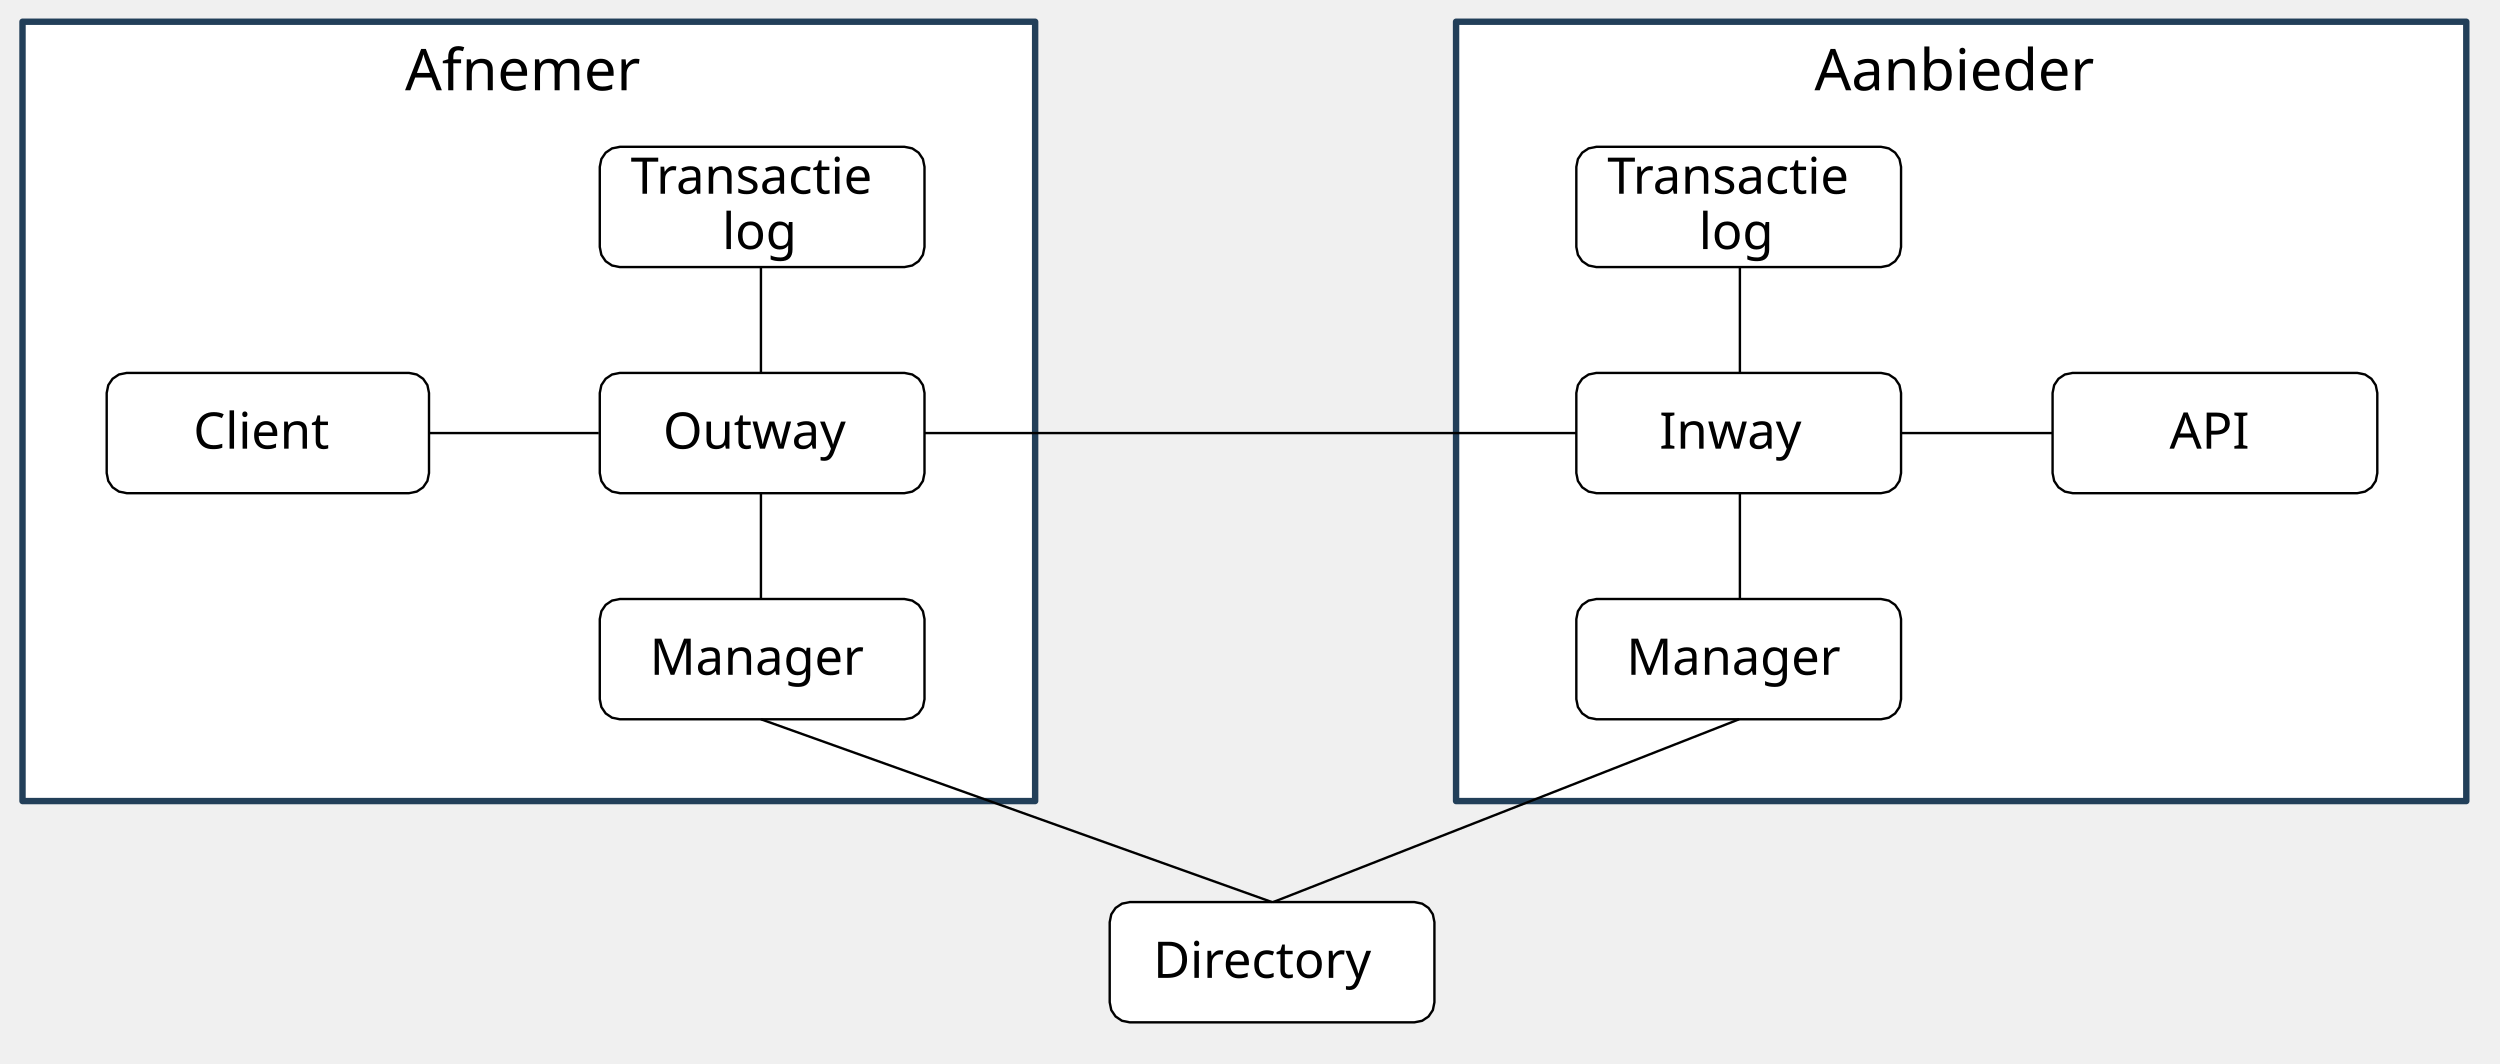
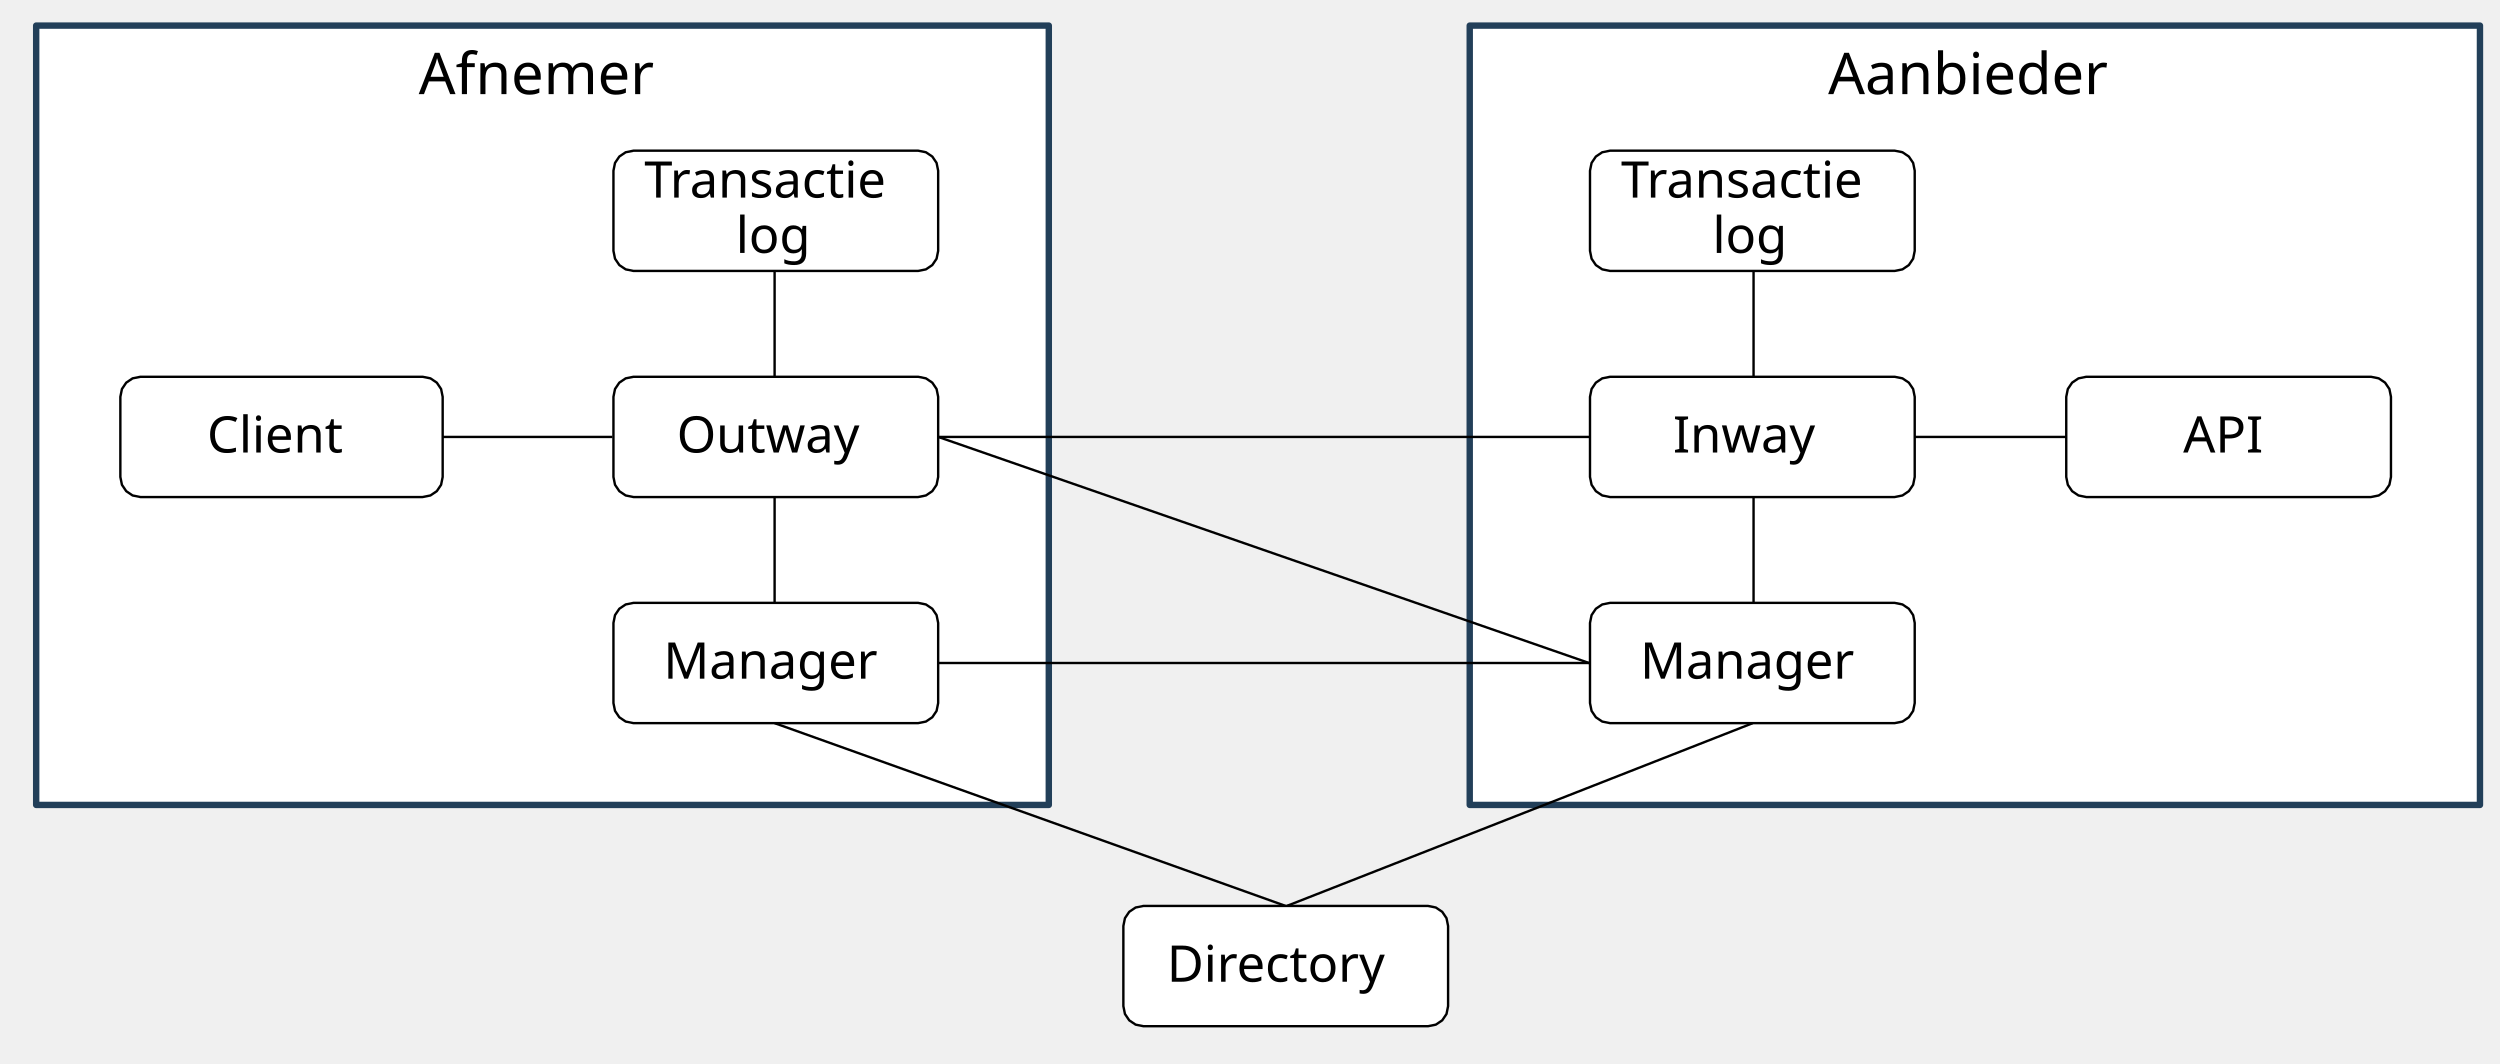
<svg xmlns="http://www.w3.org/2000/svg" width="275mm" height="117mm" viewBox="0 0 275 117" version="1.1" id="svg1">
  <defs id="defs1">
    <clipPath id="clip0">
      <rect x="152" y="216" width="1019" height="420" id="rect1" />
    </clipPath>
    <clipPath id="clip0-6">
      <rect x="152" y="216" width="1019" height="420" id="rect1-8" />
    </clipPath>
+     <clipPath id="clip0-8">
+       <rect x="152" y="216" width="1019" height="420" id="rect1-2" />
+     </clipPath>
+     <clipPath id="clip0-85">
+       <rect x="152" y="216" width="1019" height="420" id="rect1-4" />
+     </clipPath>
  </defs>
  <g id="layer1">
-     <g clip-path="url(#clip0-6)" transform="matrix(0.2645833,0,0,0.2645833,-38.13769,-55.68461)" id="g29">
+     <g clip-path="url(#clip0-85)" transform="matrix(0.2645833,0,0,0.2645833,-36.63461,-55.25986)" id="g31">
      <rect x="153.5" y="219.5" width="421" height="324" stroke="#223f59" stroke-width="2.667" stroke-linejoin="round" stroke-miterlimit="10" fill="#ffffff" id="rect2" />
      <text font-family="Verdana, Verdana_MSFontService, sans-serif" font-weight="400" font-size="24px" transform="translate(312.538,248)" id="text2">Afnemer</text>
      <rect x="749.5" y="219.5" width="420" height="324" stroke="#223f59" stroke-width="2.667" stroke-linejoin="round" stroke-miterlimit="10" fill="#ffffff" id="rect3" />
      <text font-family="Verdana, Verdana_MSFontService, sans-serif" font-weight="400" font-size="24px" transform="translate(898.503,248)" id="text3">Aanbieder</text>
      <path d="m 393.5,467.833 c 0,-4.602 3.731,-8.333 8.333,-8.333 h 118.334 c 4.602,0 8.333,3.731 8.333,8.333 v 33.334 c 0,4.602 -3.731,8.333 -8.333,8.333 H 401.833 c -4.602,0 -8.333,-3.731 -8.333,-8.333 z" fill="#ffffff" fill-rule="evenodd" id="path3" />
      <path d="m 393,467.833 c 0,-0.033 0.003,-0.066 0.01,-0.098 l 0.655,-3.244 c 0.013,-0.065 0.039,-0.126 0.075,-0.181 l 1.786,-2.649 c 0.036,-0.053 0.082,-0.099 0.135,-0.135 l 2.649,-1.786 c 0.055,-0.036 0.116,-0.062 0.181,-0.075 l 3.244,-0.655 c 0.032,-0.007 0.065,-0.01 0.098,-0.01 h 118.334 c 0.033,0 0.066,0.003 0.099,0.01 l 3.243,0.655 c 0.065,0.013 0.126,0.039 0.181,0.075 l 2.649,1.786 c 0.053,0.036 0.099,0.082 0.135,0.135 l 1.786,2.649 c 0.037,0.055 0.062,0.116 0.075,0.181 l 0.655,3.244 c 0.007,0.032 0.01,0.065 0.01,0.098 v 33.334 c 0,0.033 -0.003,0.066 -0.01,0.099 l -0.655,3.243 c -0.013,0.065 -0.038,0.126 -0.075,0.181 l -1.786,2.649 c -0.036,0.053 -0.082,0.099 -0.135,0.135 l -2.649,1.786 c -0.055,0.037 -0.116,0.062 -0.181,0.075 l -3.243,0.655 c -0.033,0.007 -0.066,0.01 -0.099,0.01 H 401.833 c -0.033,0 -0.066,-0.003 -0.098,-0.01 l -3.244,-0.655 c -0.065,-0.013 -0.126,-0.038 -0.181,-0.075 l -2.649,-1.786 c -0.053,-0.036 -0.099,-0.082 -0.135,-0.135 l -1.786,-2.649 c -0.036,-0.055 -0.062,-0.116 -0.075,-0.181 l -0.655,-3.243 C 393.003,501.233 393,501.2 393,501.167 Z m 1,33.334 -0.01,-0.099 0.655,3.243 -0.075,-0.18 1.785,2.649 -0.135,-0.135 2.649,1.786 -0.18,-0.076 3.243,0.655 -0.099,-0.01 h 118.334 l -0.099,0.01 3.243,-0.655 -0.18,0.076 2.649,-1.786 -0.135,0.135 1.786,-2.649 -0.076,0.18 0.655,-3.243 -0.01,0.099 v -33.334 l 0.01,0.099 -0.655,-3.243 0.076,0.18 -1.786,-2.649 0.135,0.135 -2.649,-1.785 0.18,0.075 -3.243,-0.655 0.099,0.01 H 401.833 l 0.099,-0.01 -3.243,0.655 0.18,-0.075 -2.649,1.785 0.135,-0.135 -1.785,2.649 0.075,-0.18 -0.655,3.243 0.01,-0.099 z" id="path4" />
      <text font-family="Verdana, Verdana_MSFontService, sans-serif" font-weight="400" font-size="21px" transform="translate(414.294,491)" id="text4">Manager</text>
      <path d="m 799.5,467.833 c 0,-4.602 3.731,-8.333 8.333,-8.333 h 118.334 c 4.602,0 8.333,3.731 8.333,8.333 v 33.334 c 0,4.602 -3.731,8.333 -8.333,8.333 H 807.833 c -4.602,0 -8.333,-3.731 -8.333,-8.333 z" fill="#ffffff" fill-rule="evenodd" id="path5" />
      <path d="m 799,467.833 c 0,-0.033 0.003,-0.066 0.01,-0.098 l 0.655,-3.244 c 0.013,-0.065 0.039,-0.126 0.075,-0.181 l 1.786,-2.649 c 0.036,-0.053 0.082,-0.099 0.135,-0.135 l 2.649,-1.786 c 0.055,-0.036 0.116,-0.062 0.181,-0.075 l 3.243,-0.655 c 0.033,-0.007 0.066,-0.01 0.099,-0.01 h 118.334 c 0.033,0 0.066,0.003 0.099,0.01 l 3.243,0.655 c 0.065,0.013 0.126,0.039 0.181,0.075 l 2.649,1.786 c 0.053,0.036 0.099,0.082 0.135,0.135 l 1.786,2.649 c 0.037,0.055 0.062,0.116 0.075,0.181 l 0.655,3.244 c 0.007,0.032 0.01,0.065 0.01,0.098 v 33.334 c 0,0.033 -0.003,0.066 -0.01,0.099 l -0.655,3.243 c -0.013,0.065 -0.038,0.126 -0.075,0.181 l -1.786,2.649 c -0.036,0.053 -0.082,0.099 -0.135,0.135 l -2.649,1.786 c -0.055,0.037 -0.116,0.062 -0.181,0.075 l -3.243,0.655 c -0.033,0.007 -0.066,0.01 -0.099,0.01 H 807.833 c -0.033,0 -0.066,-0.003 -0.099,-0.01 l -3.243,-0.655 c -0.065,-0.013 -0.126,-0.038 -0.181,-0.075 l -2.649,-1.786 c -0.053,-0.036 -0.099,-0.082 -0.135,-0.135 l -1.786,-2.649 c -0.036,-0.055 -0.062,-0.116 -0.075,-0.181 l -0.655,-3.243 C 799.003,501.233 799,501.2 799,501.167 Z m 1,33.334 -0.01,-0.099 0.655,3.243 -0.075,-0.18 1.785,2.649 -0.135,-0.135 2.649,1.786 -0.18,-0.076 3.243,0.655 -0.099,-0.01 h 118.334 l -0.099,0.01 3.243,-0.655 -0.18,0.076 2.649,-1.786 -0.135,0.135 1.786,-2.649 -0.076,0.18 0.655,-3.243 -0.01,0.099 v -33.334 l 0.01,0.099 -0.655,-3.243 0.076,0.18 -1.786,-2.649 0.135,0.135 -2.649,-1.785 0.18,0.075 -3.243,-0.655 0.099,0.01 H 807.833 l 0.099,-0.01 -3.243,0.655 0.18,-0.075 -2.649,1.785 0.135,-0.135 -1.785,2.649 0.075,-0.18 -0.655,3.243 0.01,-0.099 z" id="path6" />
      <text font-family="Verdana, Verdana_MSFontService, sans-serif" font-weight="400" font-size="21px" transform="translate(820.347,491)" id="text6">Manager</text>
      <path d="m 393.5,373.833 c 0,-4.602 3.731,-8.333 8.333,-8.333 h 118.334 c 4.602,0 8.333,3.731 8.333,8.333 v 33.334 c 0,4.602 -3.731,8.333 -8.333,8.333 H 401.833 c -4.602,0 -8.333,-3.731 -8.333,-8.333 z" fill="#ffffff" fill-rule="evenodd" id="path7" />
      <path d="m 393,373.833 c 0,-0.033 0.003,-0.066 0.01,-0.098 l 0.655,-3.244 c 0.013,-0.065 0.039,-0.126 0.075,-0.181 l 1.786,-2.649 c 0.036,-0.053 0.082,-0.099 0.135,-0.135 l 2.649,-1.786 c 0.055,-0.036 0.116,-0.062 0.181,-0.075 l 3.244,-0.655 c 0.032,-0.007 0.065,-0.01 0.098,-0.01 h 118.334 c 0.033,0 0.066,0.003 0.099,0.01 l 3.243,0.655 c 0.065,0.013 0.126,0.039 0.181,0.075 l 2.649,1.786 c 0.053,0.036 0.099,0.082 0.135,0.135 l 1.786,2.649 c 0.037,0.055 0.062,0.116 0.075,0.181 l 0.655,3.244 c 0.007,0.032 0.01,0.065 0.01,0.098 v 33.334 c 0,0.033 -0.003,0.066 -0.01,0.099 l -0.655,3.243 c -0.013,0.065 -0.038,0.126 -0.075,0.181 l -1.786,2.649 c -0.036,0.053 -0.082,0.099 -0.135,0.135 l -2.649,1.786 c -0.055,0.037 -0.116,0.062 -0.181,0.075 l -3.243,0.655 c -0.033,0.007 -0.066,0.01 -0.099,0.01 H 401.833 c -0.033,0 -0.066,-0.003 -0.098,-0.01 l -3.244,-0.655 c -0.065,-0.013 -0.126,-0.038 -0.181,-0.075 l -2.649,-1.786 c -0.053,-0.036 -0.099,-0.082 -0.135,-0.135 l -1.786,-2.649 c -0.036,-0.055 -0.062,-0.116 -0.075,-0.181 l -0.655,-3.243 C 393.003,407.233 393,407.2 393,407.167 Z m 1,33.334 -0.01,-0.099 0.655,3.243 -0.075,-0.18 1.785,2.649 -0.135,-0.135 2.649,1.786 -0.18,-0.076 3.243,0.655 -0.099,-0.01 h 118.334 l -0.099,0.01 3.243,-0.655 -0.18,0.076 2.649,-1.786 -0.135,0.135 1.786,-2.649 -0.076,0.18 0.655,-3.243 -0.01,0.099 v -33.334 l 0.01,0.099 -0.655,-3.243 0.076,0.18 -1.786,-2.649 0.135,0.135 -2.649,-1.785 0.18,0.075 -3.243,-0.655 0.099,0.01 H 401.833 l 0.099,-0.01 -3.243,0.655 0.18,-0.075 -2.649,1.785 0.135,-0.135 -1.785,2.649 0.075,-0.18 -0.655,3.243 0.01,-0.099 z" id="path8" />
      <text font-family="Verdana, Verdana_MSFontService, sans-serif" font-weight="400" font-size="21px" transform="translate(419.814,397)" id="text8">Outway</text>
      <path d="m 799.5,373.833 c 0,-4.602 3.731,-8.333 8.333,-8.333 h 118.334 c 4.602,0 8.333,3.731 8.333,8.333 v 33.334 c 0,4.602 -3.731,8.333 -8.333,8.333 H 807.833 c -4.602,0 -8.333,-3.731 -8.333,-8.333 z" fill="#ffffff" fill-rule="evenodd" id="path9" />
      <path d="m 799,373.833 c 0,-0.033 0.003,-0.066 0.01,-0.098 l 0.655,-3.244 c 0.013,-0.065 0.039,-0.126 0.075,-0.181 l 1.786,-2.649 c 0.036,-0.053 0.082,-0.099 0.135,-0.135 l 2.649,-1.786 c 0.055,-0.036 0.116,-0.062 0.181,-0.075 l 3.243,-0.655 c 0.033,-0.007 0.066,-0.01 0.099,-0.01 h 118.334 c 0.033,0 0.066,0.003 0.099,0.01 l 3.243,0.655 c 0.065,0.013 0.126,0.039 0.181,0.075 l 2.649,1.786 c 0.053,0.036 0.099,0.082 0.135,0.135 l 1.786,2.649 c 0.037,0.055 0.062,0.116 0.075,0.181 l 0.655,3.244 c 0.007,0.032 0.01,0.065 0.01,0.098 v 33.334 c 0,0.033 -0.003,0.066 -0.01,0.099 l -0.655,3.243 c -0.013,0.065 -0.038,0.126 -0.075,0.181 l -1.786,2.649 c -0.036,0.053 -0.082,0.099 -0.135,0.135 l -2.649,1.786 c -0.055,0.037 -0.116,0.062 -0.181,0.075 l -3.243,0.655 c -0.033,0.007 -0.066,0.01 -0.099,0.01 H 807.833 c -0.033,0 -0.066,-0.003 -0.099,-0.01 l -3.243,-0.655 c -0.065,-0.013 -0.126,-0.038 -0.181,-0.075 l -2.649,-1.786 c -0.053,-0.036 -0.099,-0.082 -0.135,-0.135 l -1.786,-2.649 c -0.036,-0.055 -0.062,-0.116 -0.075,-0.181 l -0.655,-3.243 C 799.003,407.233 799,407.2 799,407.167 Z m 1,33.334 -0.01,-0.099 0.655,3.243 -0.075,-0.18 1.785,2.649 -0.135,-0.135 2.649,1.786 -0.18,-0.076 3.243,0.655 -0.099,-0.01 h 118.334 l -0.099,0.01 3.243,-0.655 -0.18,0.076 2.649,-1.786 -0.135,0.135 1.786,-2.649 -0.076,0.18 0.655,-3.243 -0.01,0.099 v -33.334 l 0.01,0.099 -0.655,-3.243 0.076,0.18 -1.786,-2.649 0.135,0.135 -2.649,-1.785 0.18,0.075 -3.243,-0.655 0.099,0.01 H 807.833 l 0.099,-0.01 -3.243,0.655 0.18,-0.075 -2.649,1.785 0.135,-0.135 -1.785,2.649 0.075,-0.18 -0.655,3.243 0.01,-0.099 z" id="path10" />
      <text font-family="Verdana, Verdana_MSFontService, sans-serif" font-weight="400" font-size="21px" transform="translate(834.004,397)" id="text10">Inway</text>
      <path d="m 997.5,373.833 c 0,-4.602 3.73,-8.333 8.33,-8.333 h 118.34 c 4.6,0 8.33,3.731 8.33,8.333 v 33.334 c 0,4.602 -3.73,8.333 -8.33,8.333 h -118.34 c -4.6,0 -8.33,-3.731 -8.33,-8.333 z" fill="#ffffff" fill-rule="evenodd" id="path11" />
      <path d="m 997,373.833 c 0,-0.033 0.003,-0.066 0.01,-0.098 l 0.655,-3.244 c 0.013,-0.065 0.039,-0.126 0.075,-0.181 l 1.786,-2.649 c 0.036,-0.053 0.082,-0.099 0.135,-0.135 l 2.649,-1.786 c 0.05,-0.036 0.12,-0.062 0.18,-0.075 l 3.24,-0.655 c 0.04,-0.007 0.07,-0.01 0.1,-0.01 h 118.34 c 0.03,0 0.06,0.003 0.1,0.01 l 3.24,0.655 c 0.06,0.013 0.13,0.039 0.18,0.075 l 2.65,1.786 c 0.05,0.036 0.1,0.082 0.13,0.135 l 1.79,2.649 c 0.04,0.055 0.06,0.116 0.08,0.181 l 0.65,3.244 c 0.01,0.032 0.01,0.065 0.01,0.098 v 33.334 c 0,0.033 0,0.066 -0.01,0.099 l -0.65,3.243 c -0.02,0.065 -0.04,0.126 -0.08,0.181 l -1.79,2.649 c -0.03,0.053 -0.08,0.099 -0.13,0.135 l -2.65,1.786 c -0.05,0.037 -0.12,0.062 -0.18,0.075 l -3.24,0.655 c -0.04,0.007 -0.07,0.01 -0.1,0.01 h -118.34 c -0.03,0 -0.06,-0.003 -0.1,-0.01 l -3.24,-0.655 c -0.06,-0.013 -0.13,-0.038 -0.18,-0.075 l -2.649,-1.786 c -0.053,-0.036 -0.099,-0.082 -0.135,-0.135 l -1.786,-2.649 c -0.036,-0.055 -0.062,-0.116 -0.075,-0.181 l -0.655,-3.243 C 997.003,407.233 997,407.2 997,407.167 Z m 1,33.334 -0.01,-0.099 0.655,3.243 -0.075,-0.18 1.79,2.649 -0.14,-0.135 2.65,1.786 -0.18,-0.076 3.24,0.655 -0.1,-0.01 h 118.34 l -0.1,0.01 3.24,-0.655 -0.18,0.076 2.65,-1.786 -0.14,0.135 1.79,-2.649 -0.07,0.18 0.65,-3.243 -0.01,0.099 v -33.334 l 0.01,0.099 -0.65,-3.243 0.07,0.18 -1.79,-2.649 0.14,0.135 -2.65,-1.785 0.18,0.075 -3.24,-0.655 0.1,0.01 h -118.34 l 0.1,-0.01 -3.24,0.655 0.18,-0.075 -2.65,1.785 0.14,-0.135 -1.79,2.649 0.075,-0.18 -0.655,3.243 0.01,-0.099 z" id="path12" />
      <text font-family="Verdana, Verdana_MSFontService, sans-serif" font-weight="400" font-size="21px" transform="translate(1046.11,397)" id="text12">API</text>
      <path d="m 188.5,373.834 c 0,-4.603 3.731,-8.334 8.334,-8.334 h 117.333 c 4.602,0 8.333,3.731 8.333,8.334 v 33.333 c 0,4.602 -3.731,8.333 -8.333,8.333 H 196.834 c -4.603,0 -8.334,-3.731 -8.334,-8.333 z" fill="#ffffff" fill-rule="evenodd" id="path13" />
      <path d="m 188,373.834 c 0,-0.034 0.003,-0.067 0.01,-0.099 l 0.655,-3.244 c 0.013,-0.065 0.039,-0.126 0.075,-0.181 l 1.786,-2.649 c 0.036,-0.053 0.082,-0.099 0.135,-0.135 l 2.649,-1.786 c 0.055,-0.036 0.116,-0.062 0.181,-0.075 l 3.244,-0.655 c 0.032,-0.007 0.065,-0.01 0.099,-0.01 h 117.333 c 0.033,0 0.066,0.003 0.098,0.01 l 3.244,0.655 c 0.065,0.013 0.126,0.039 0.181,0.075 l 2.649,1.786 c 0.053,0.036 0.099,0.082 0.135,0.135 l 1.786,2.649 c 0.037,0.055 0.062,0.116 0.075,0.181 l 0.655,3.244 c 0.007,0.032 0.01,0.065 0.01,0.099 v 33.333 c 0,0.033 -0.003,0.066 -0.01,0.098 l -0.655,3.244 c -0.013,0.065 -0.038,0.126 -0.075,0.181 l -1.786,2.649 c -0.036,0.053 -0.082,0.099 -0.135,0.135 l -2.649,1.786 c -0.055,0.037 -0.116,0.062 -0.181,0.075 l -3.244,0.655 c -0.032,0.007 -0.065,0.01 -0.098,0.01 H 196.834 c -0.034,0 -0.067,-0.003 -0.099,-0.01 l -3.244,-0.655 c -0.065,-0.013 -0.126,-0.038 -0.181,-0.075 l -2.649,-1.786 c -0.053,-0.036 -0.099,-0.082 -0.135,-0.135 l -1.786,-2.649 c -0.036,-0.055 -0.062,-0.116 -0.075,-0.181 l -0.655,-3.244 C 188.003,407.233 188,407.2 188,407.167 Z m 1,33.333 -0.01,-0.099 0.655,3.243 -0.075,-0.18 1.785,2.649 -0.135,-0.135 2.649,1.786 -0.18,-0.076 3.244,0.655 -0.099,-0.01 h 117.333 l -0.099,0.01 3.243,-0.655 -0.18,0.076 2.649,-1.786 -0.135,0.135 1.786,-2.649 -0.076,0.18 0.655,-3.243 -0.01,0.099 v -33.333 l 0.01,0.099 -0.655,-3.244 0.076,0.18 -1.786,-2.649 0.135,0.135 -2.649,-1.785 0.18,0.075 -3.243,-0.655 0.099,0.01 H 196.834 l 0.099,-0.01 -3.244,0.655 0.18,-0.075 -2.649,1.785 0.135,-0.135 -1.785,2.649 0.075,-0.18 -0.655,3.244 0.01,-0.099 z" id="path14" />
      <text font-family="Verdana, Verdana_MSFontService, sans-serif" font-weight="400" font-size="21px" transform="translate(224.532,397)" id="text14">Client</text>
      <path d="m 605.5,593.833 c 0,-4.602 3.731,-8.333 8.333,-8.333 h 118.334 c 4.602,0 8.333,3.731 8.333,8.333 v 33.334 c 0,4.602 -3.731,8.333 -8.333,8.333 H 613.833 c -4.602,0 -8.333,-3.731 -8.333,-8.333 z" fill="#ffffff" fill-rule="evenodd" id="path15" />
      <path d="m 605,593.833 c 0,-0.033 0.003,-0.066 0.01,-0.098 l 0.655,-3.244 c 0.013,-0.065 0.039,-0.126 0.075,-0.181 l 1.786,-2.649 c 0.036,-0.053 0.082,-0.099 0.135,-0.135 l 2.649,-1.786 c 0.055,-0.036 0.116,-0.062 0.181,-0.075 l 3.243,-0.655 c 0.033,-0.007 0.066,-0.01 0.099,-0.01 h 118.334 c 0.033,0 0.066,0.003 0.099,0.01 l 3.243,0.655 c 0.065,0.013 0.126,0.039 0.181,0.075 l 2.649,1.786 c 0.053,0.036 0.099,0.082 0.135,0.135 l 1.786,2.649 c 0.037,0.055 0.062,0.116 0.075,0.181 l 0.655,3.244 c 0.007,0.032 0.01,0.065 0.01,0.098 v 33.334 c 0,0.033 -0.003,0.066 -0.01,0.099 l -0.655,3.243 c -0.013,0.065 -0.038,0.126 -0.075,0.181 l -1.786,2.649 c -0.036,0.053 -0.082,0.099 -0.135,0.135 l -2.649,1.786 c -0.055,0.037 -0.116,0.062 -0.181,0.075 l -3.243,0.655 c -0.033,0.007 -0.066,0.01 -0.099,0.01 H 613.833 c -0.033,0 -0.066,-0.003 -0.099,-0.01 l -3.243,-0.655 c -0.065,-0.013 -0.126,-0.038 -0.181,-0.075 l -2.649,-1.786 c -0.053,-0.036 -0.099,-0.082 -0.135,-0.135 l -1.786,-2.649 c -0.036,-0.055 -0.062,-0.116 -0.075,-0.181 l -0.655,-3.243 C 605.003,627.233 605,627.2 605,627.167 Z m 1,33.334 -0.01,-0.099 0.655,3.243 -0.075,-0.18 1.785,2.649 -0.135,-0.135 2.649,1.786 -0.18,-0.076 3.243,0.655 -0.099,-0.01 h 118.334 l -0.099,0.01 3.243,-0.655 -0.18,0.076 2.649,-1.786 -0.135,0.135 1.786,-2.649 -0.076,0.18 0.655,-3.243 -0.01,0.099 v -33.334 l 0.01,0.099 -0.655,-3.243 0.076,0.18 -1.786,-2.649 0.135,0.135 -2.649,-1.785 0.18,0.075 -3.243,-0.655 0.099,0.01 H 613.833 l 0.099,-0.01 -3.243,0.655 0.18,-0.075 -2.649,1.785 0.135,-0.135 -1.785,2.649 0.075,-0.18 -0.655,3.243 0.01,-0.099 z" id="path16" />
      <text font-family="Verdana, Verdana_MSFontService, sans-serif" font-weight="400" font-size="21px" transform="translate(623.602,617)" id="text16">Directory</text>
      <path d="m 393.5,279.833 c 0,-4.602 3.731,-8.333 8.333,-8.333 h 118.334 c 4.602,0 8.333,3.731 8.333,8.333 v 33.334 c 0,4.602 -3.731,8.333 -8.333,8.333 H 401.833 c -4.602,0 -8.333,-3.731 -8.333,-8.333 z" fill="#ffffff" fill-rule="evenodd" id="path17" />
      <path d="m 393,279.833 c 0,-0.033 0.003,-0.066 0.01,-0.098 l 0.655,-3.244 c 0.013,-0.065 0.039,-0.126 0.075,-0.181 l 1.786,-2.649 c 0.036,-0.053 0.082,-0.099 0.135,-0.135 l 2.649,-1.786 c 0.055,-0.036 0.116,-0.062 0.181,-0.075 l 3.244,-0.655 c 0.032,-0.007 0.065,-0.01 0.098,-0.01 h 118.334 c 0.033,0 0.066,0.003 0.099,0.01 l 3.243,0.655 c 0.065,0.013 0.126,0.039 0.181,0.075 l 2.649,1.786 c 0.053,0.036 0.099,0.082 0.135,0.135 l 1.786,2.649 c 0.037,0.055 0.062,0.116 0.075,0.181 l 0.655,3.244 c 0.007,0.032 0.01,0.065 0.01,0.098 v 33.334 c 0,0.033 -0.003,0.066 -0.01,0.099 l -0.655,3.243 c -0.013,0.065 -0.038,0.126 -0.075,0.181 l -1.786,2.649 c -0.036,0.053 -0.082,0.099 -0.135,0.135 l -2.649,1.786 c -0.055,0.037 -0.116,0.062 -0.181,0.075 l -3.243,0.655 c -0.033,0.007 -0.066,0.01 -0.099,0.01 H 401.833 c -0.033,0 -0.066,-0.003 -0.098,-0.01 l -3.244,-0.655 c -0.065,-0.013 -0.126,-0.038 -0.181,-0.075 l -2.649,-1.786 c -0.053,-0.036 -0.099,-0.082 -0.135,-0.135 l -1.786,-2.649 c -0.036,-0.055 -0.062,-0.116 -0.075,-0.181 l -0.655,-3.243 C 393.003,313.233 393,313.2 393,313.167 Z m 1,33.334 -0.01,-0.099 0.655,3.243 -0.075,-0.18 1.785,2.649 -0.135,-0.135 2.649,1.786 -0.18,-0.076 3.243,0.655 -0.099,-0.01 h 118.334 l -0.099,0.01 3.243,-0.655 -0.18,0.076 2.649,-1.786 -0.135,0.135 1.786,-2.649 -0.076,0.18 0.655,-3.243 -0.01,0.099 v -33.334 l 0.01,0.099 -0.655,-3.243 0.076,0.18 -1.786,-2.649 0.135,0.135 -2.649,-1.785 0.18,0.075 -3.243,-0.655 0.099,0.01 H 401.833 l 0.099,-0.01 -3.243,0.655 0.18,-0.075 -2.649,1.785 0.135,-0.135 -1.785,2.649 0.075,-0.18 -0.655,3.243 0.01,-0.099 z" id="path18" />
      <text font-family="Verdana, Verdana_MSFontService, sans-serif" font-weight="400" font-size="21px" transform="translate(406.358,291)" id="text18">Transactie</text>
      <text font-family="Verdana, Verdana_MSFontService, sans-serif" font-weight="400" font-size="21px" transform="translate(444.378,314)" id="text19">log</text>
      <path d="m 799.5,279.833 c 0,-4.602 3.731,-8.333 8.333,-8.333 h 118.334 c 4.602,0 8.333,3.731 8.333,8.333 v 33.334 c 0,4.602 -3.731,8.333 -8.333,8.333 H 807.833 c -4.602,0 -8.333,-3.731 -8.333,-8.333 z" fill="#ffffff" fill-rule="evenodd" id="path19" />
      <path d="m 799,279.833 c 0,-0.033 0.003,-0.066 0.01,-0.098 l 0.655,-3.244 c 0.013,-0.065 0.039,-0.126 0.075,-0.181 l 1.786,-2.649 c 0.036,-0.053 0.082,-0.099 0.135,-0.135 l 2.649,-1.786 c 0.055,-0.036 0.116,-0.062 0.181,-0.075 l 3.243,-0.655 c 0.033,-0.007 0.066,-0.01 0.099,-0.01 h 118.334 c 0.033,0 0.066,0.003 0.099,0.01 l 3.243,0.655 c 0.065,0.013 0.126,0.039 0.181,0.075 l 2.649,1.786 c 0.053,0.036 0.099,0.082 0.135,0.135 l 1.786,2.649 c 0.037,0.055 0.062,0.116 0.075,0.181 l 0.655,3.244 c 0.007,0.032 0.01,0.065 0.01,0.098 v 33.334 c 0,0.033 -0.003,0.066 -0.01,0.099 l -0.655,3.243 c -0.013,0.065 -0.038,0.126 -0.075,0.181 l -1.786,2.649 c -0.036,0.053 -0.082,0.099 -0.135,0.135 l -2.649,1.786 c -0.055,0.037 -0.116,0.062 -0.181,0.075 l -3.243,0.655 c -0.033,0.007 -0.066,0.01 -0.099,0.01 H 807.833 c -0.033,0 -0.066,-0.003 -0.099,-0.01 l -3.243,-0.655 c -0.065,-0.013 -0.126,-0.038 -0.181,-0.075 l -2.649,-1.786 c -0.053,-0.036 -0.099,-0.082 -0.135,-0.135 l -1.786,-2.649 c -0.036,-0.055 -0.062,-0.116 -0.075,-0.181 l -0.655,-3.243 C 799.003,313.233 799,313.2 799,313.167 Z m 1,33.334 -0.01,-0.099 0.655,3.243 -0.075,-0.18 1.785,2.649 -0.135,-0.135 2.649,1.786 -0.18,-0.076 3.243,0.655 -0.099,-0.01 h 118.334 l -0.099,0.01 3.243,-0.655 -0.18,0.076 2.649,-1.786 -0.135,0.135 1.786,-2.649 -0.076,0.18 0.655,-3.243 -0.01,0.099 v -33.334 l 0.01,0.099 -0.655,-3.243 0.076,0.18 -1.786,-2.649 0.135,0.135 -2.649,-1.785 0.18,0.075 -3.243,-0.655 0.099,0.01 H 807.833 l 0.099,-0.01 -3.243,0.655 0.18,-0.075 -2.649,1.785 0.135,-0.135 -1.785,2.649 0.075,-0.18 -0.655,3.243 0.01,-0.099 z" id="path20" />
      <text font-family="Verdana, Verdana_MSFontService, sans-serif" font-weight="400" font-size="21px" transform="translate(812.411,291)" id="text20">Transactie</text>
      <text font-family="Verdana, Verdana_MSFontService, sans-serif" font-weight="400" font-size="21px" transform="translate(850.43,314)" id="text21">log</text>
      <path d="m 460.5,321.5 v 44.065" stroke="#000000" stroke-linejoin="round" stroke-miterlimit="10" fill="#eeece1" fill-rule="evenodd" id="path21" />
      <path d="m 867.5,321.5 v 44.312" stroke="#000000" stroke-linejoin="round" stroke-miterlimit="10" fill="#eeece1" fill-rule="evenodd" id="path22" />
      <path d="m 867.5,415.5 v 44.251" stroke="#000000" stroke-linejoin="round" stroke-miterlimit="10" fill="#eeece1" fill-rule="evenodd" id="path23" />
      <path d="m 460.5,415.5 v 44.251" stroke="#000000" stroke-linejoin="round" stroke-miterlimit="10" fill="#eeece1" fill-rule="evenodd" id="path24" />
      <path d="m 322.5,390.5 h 70.578" stroke="#000000" stroke-linejoin="round" stroke-miterlimit="10" fill="#eeece1" fill-rule="evenodd" id="path25" />
      <path d="m 934.5,390.5 h 62.992" stroke="#000000" stroke-linejoin="round" stroke-miterlimit="10" fill="#eeece1" fill-rule="evenodd" id="path26" />
      <path d="M 0,0 193.662,75.978" stroke="#000000" stroke-linejoin="round" stroke-miterlimit="10" fill="#eeece1" fill-rule="evenodd" transform="matrix(1,0,0,-1,673.5,585.479)" id="path27" />
      <path d="M 672.891,585.479 460.5,509.5" stroke="#000000" stroke-linejoin="round" stroke-miterlimit="10" fill="#eeece1" fill-rule="evenodd" id="path28" />
      <path d="M 528.5,390.5 H 799.702" stroke="#000000" stroke-linejoin="round" stroke-miterlimit="10" fill="#eeece1" fill-rule="evenodd" id="path29" />
+       <path d="M 528.5,484.5 H 799.702" stroke="#000000" stroke-linejoin="round" stroke-miterlimit="10" fill="#eeece1" fill-rule="evenodd" id="path30" />
+       <path d="m 528.5,390.5 271.202,94.205" stroke="#000000" stroke-linejoin="round" stroke-miterlimit="10" fill="#eeece1" fill-rule="evenodd" id="path31" />
    </g>
  </g>
</svg>
